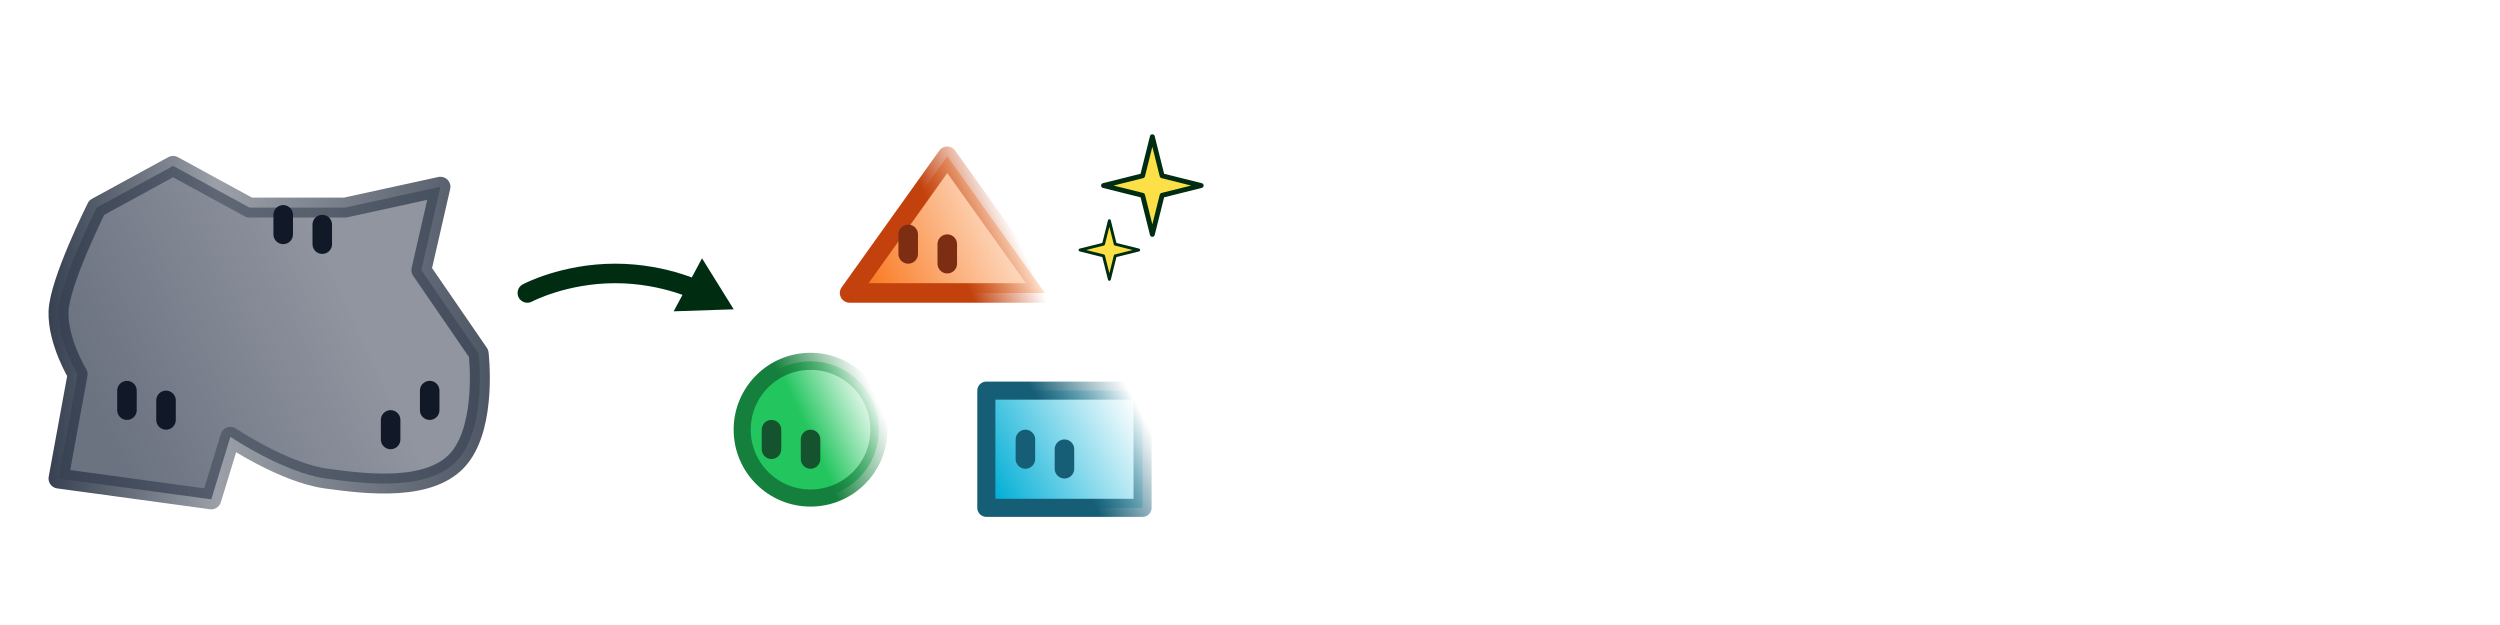
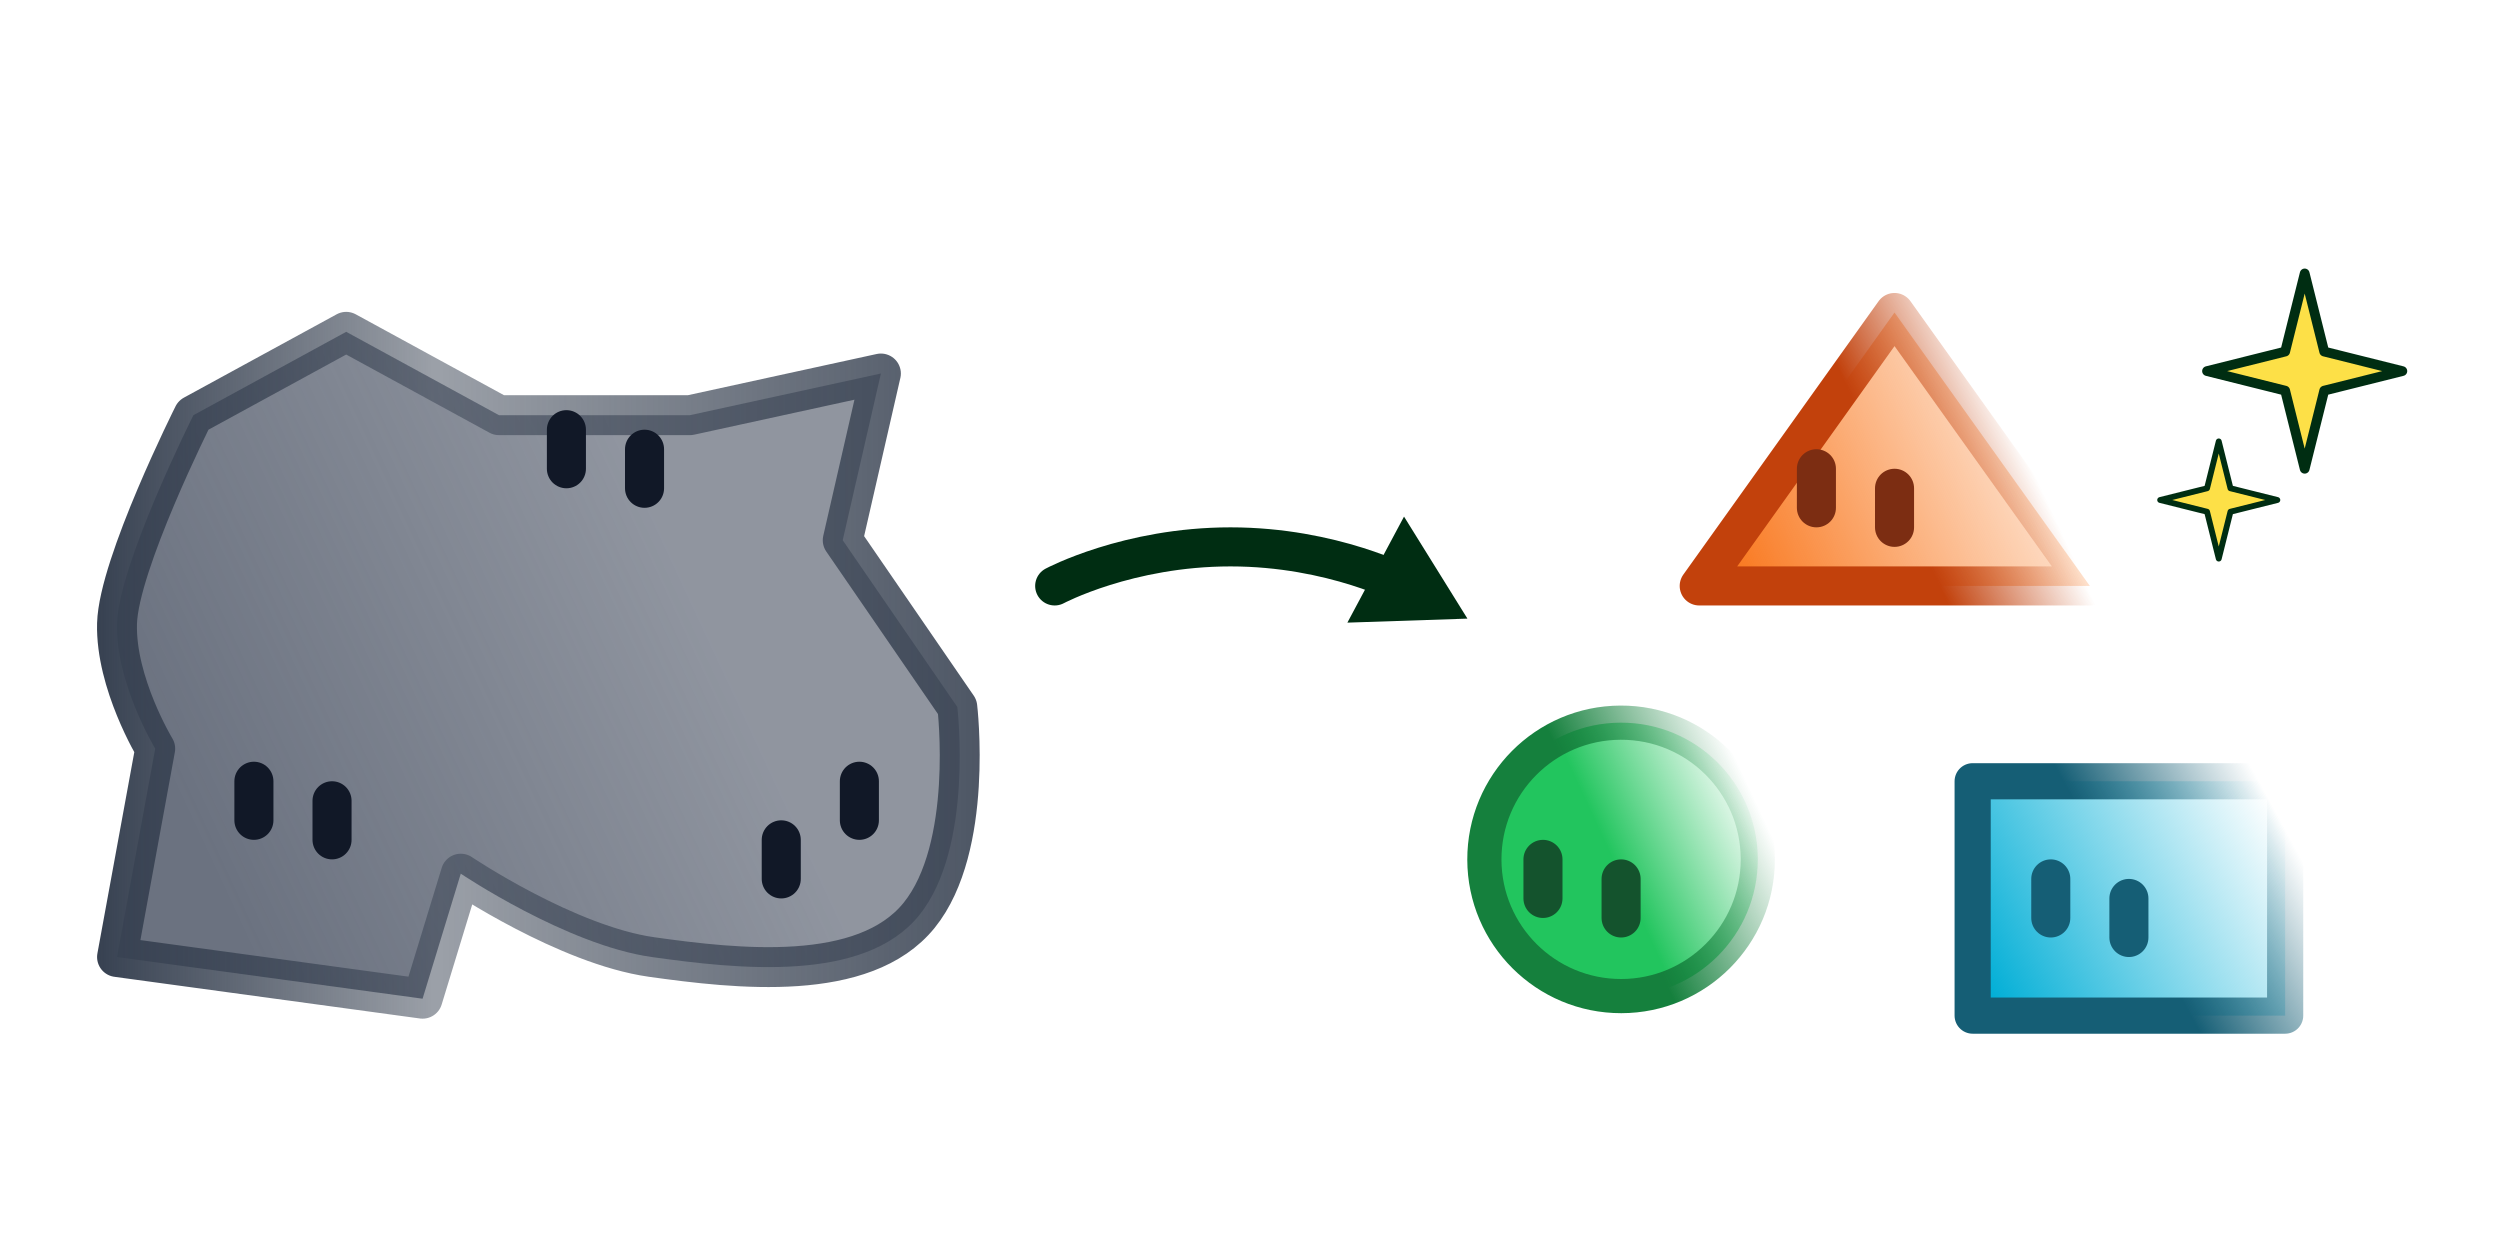
- <svg xmlns="http://www.w3.org/2000/svg" xmlns:xlink="http://www.w3.org/1999/xlink" width="2048mm" height="512mm" viewBox="0 0 2048 512" version="1.1" id="svg5">
+ <svg xmlns="http://www.w3.org/2000/svg" xmlns:xlink="http://www.w3.org/1999/xlink" width="1024mm" height="512mm" viewBox="0 0 1024 512" version="1.1" id="svg5">
  <defs id="defs2">
    <linearGradient id="linearGradient28">
      <stop style="stop-color:#374151;stop-opacity:1;" offset="0" id="stop28" />
      <stop style="stop-color:#374151;stop-opacity:0.498;" offset="0.383" id="stop30" />
      <stop style="stop-color:#374151;stop-opacity:0.886;" offset="1" id="stop29" />
    </linearGradient>
    <linearGradient id="linearGradient22">
      <stop style="stop-color:#6b7280;stop-opacity:1;" offset="0.067" id="stop22" />
      <stop style="stop-color:#6b7280;stop-opacity:0.753;" offset="0.691" id="stop23" />
    </linearGradient>
    <marker style="overflow:visible" id="Triangle" refX="0" refY="0" orient="auto-start-reverse" markerWidth="0.5" markerHeight="0.5" viewBox="0 0 1 1" preserveAspectRatio="xMidYMid">
      <path transform="scale(0.5)" style="fill:context-stroke;fill-rule:evenodd;stroke:context-stroke;stroke-width:1pt" d="M 5.77,0 -2.88,5 V -5 Z" id="path135" />
    </marker>
    <linearGradient id="linearGradient12">
      <stop style="stop-color:#c2410c;stop-opacity:1;" offset="0.461" id="stop12" />
      <stop style="stop-color:#c2410c;stop-opacity:0;" offset="0.771" id="stop13" />
    </linearGradient>
    <linearGradient id="linearGradient9">
      <stop style="stop-color:#f97316;stop-opacity:1;" offset="0" id="stop9" />
      <stop style="stop-color:#f97316;stop-opacity:0;" offset="1" id="stop11" />
    </linearGradient>
    <linearGradient id="linearGradient3">
      <stop style="stop-color:#155e75;stop-opacity:1;" offset="0.495" id="stop3" />
      <stop style="stop-color:#155e75;stop-opacity:0;" offset="1" id="stop8" />
    </linearGradient>
    <linearGradient id="linearGradient1">
      <stop style="stop-color:#00aed6;stop-opacity:1;" offset="0" id="stop1" />
      <stop style="stop-color:#00aed6;stop-opacity:0;" offset="1" id="stop2" />
    </linearGradient>
    <linearGradient id="swatch10">
      <stop style="stop-color:#0e7490;stop-opacity:1;" offset="0" id="stop10" />
    </linearGradient>
    <linearGradient id="linearGradient6">
      <stop style="stop-color:#15803d;stop-opacity:1;" offset="0.46" id="stop6" />
      <stop style="stop-color:#15803d;stop-opacity:0;" offset="1" id="stop7" />
    </linearGradient>
    <linearGradient id="linearGradient4">
      <stop style="stop-color:#22c55e;stop-opacity:1;" offset="0.475" id="stop4" />
      <stop style="stop-color:#22c55e;stop-opacity:0;" offset="1" id="stop5" />
    </linearGradient>
    <linearGradient xlink:href="#linearGradient4" id="linearGradient5" x1="9.622" y1="89.357" x2="118.378" y2="38.643" gradientUnits="userSpaceOnUse" gradientTransform="translate(600,288)" />
    <linearGradient xlink:href="#linearGradient6" id="linearGradient7" x1="9.622" y1="89.357" x2="118.378" y2="38.643" gradientUnits="userSpaceOnUse" gradientTransform="translate(600,288)" />
    <linearGradient xlink:href="#linearGradient1" id="linearGradient2" x1="-1.254" y1="94.428" x2="129.254" y2="33.571" gradientUnits="userSpaceOnUse" gradientTransform="matrix(1,0,0,0.8571428,808,313.1429)" />
    <linearGradient xlink:href="#linearGradient3" id="linearGradient8" x1="-1.254" y1="94.428" x2="129.254" y2="33.571" gradientUnits="userSpaceOnUse" gradientTransform="matrix(1,0,0,0.8571428,808,313.1429)" />
    <linearGradient xlink:href="#linearGradient9" id="linearGradient11" x1="136.245" y1="-35.129" x2="295.753" y2="-109.51" gradientUnits="userSpaceOnUse" gradientTransform="translate(560.0009,256.3197)" />
    <linearGradient xlink:href="#linearGradient12" id="linearGradient13" x1="136.245" y1="-35.129" x2="295.753" y2="-109.51" gradientUnits="userSpaceOnUse" gradientTransform="translate(560.0009,256.3197)" />
    <linearGradient xlink:href="#linearGradient22" id="linearGradient23" x1="48.678" y1="356.888" x2="376.337" y2="204.098" gradientUnits="userSpaceOnUse" gradientTransform="translate(7.999994,-8.000008)" />
    <linearGradient xlink:href="#linearGradient28" id="linearGradient29" x1="39.742" y1="272.493" x2="401.273" y2="272.493" gradientUnits="userSpaceOnUse" />
  </defs>
  <g id="layer1">
    <path style="fill:url(#linearGradient5);fill-opacity:1;stroke:url(#linearGradient7);stroke-width:14;stroke-linecap:round;stroke-linejoin:round;stroke-dasharray:none;stroke-opacity:1" id="path1" d="m 720,352 a 56,56 0 0 1 -55.92,56 56,56 0 0 1 -56.08,-55.84 56,56 0 0 1 55.76,-56.159 56,56 0 0 1 56.239,55.68" />
    <path style="fill:#06b6d4;fill-opacity:1;stroke:#14532d;stroke-width:16;stroke-linecap:round;stroke-linejoin:round;stroke-dasharray:none;stroke-opacity:1" d="m 632,352 v 16" id="path2" />
    <path style="fill:#06b6d4;fill-opacity:1;stroke:#14532d;stroke-width:16;stroke-linecap:round;stroke-linejoin:round;stroke-dasharray:none;stroke-opacity:1" d="m 664,360 v 16" id="path3" />
    <path style="fill:url(#linearGradient11);fill-opacity:1;stroke:url(#linearGradient13);stroke-width:16;stroke-linecap:round;stroke-linejoin:round" d="M 776,128 696,240 H 856 Z" id="path8" />
    <rect style="fill:url(#linearGradient2);fill-opacity:1;stroke:url(#linearGradient8);stroke-width:14.813;stroke-linecap:round;stroke-linejoin:round" id="rect1" width="128" height="96" x="808" y="320" />
    <path style="fill:#06b6d4;fill-opacity:1;stroke:#155e75;stroke-width:16;stroke-linecap:round;stroke-linejoin:round;stroke-dasharray:none;stroke-opacity:1" d="m 872,368 v 16" id="path3-1" />
    <path style="fill:#06b6d4;fill-opacity:1;stroke:#155e75;stroke-width:16;stroke-linecap:round;stroke-linejoin:round;stroke-dasharray:none;stroke-opacity:1" d="m 840,360 v 16" id="path2-5" />
    <path style="fill:#06b6d4;fill-opacity:1;stroke:#7c2d12;stroke-width:16;stroke-linecap:round;stroke-linejoin:round;stroke-dasharray:none;stroke-opacity:1" d="m 776,200 v 16" id="path3-1-2" />
    <path style="fill:#06b6d4;fill-opacity:1;stroke:#7c2d12;stroke-width:16;stroke-linecap:round;stroke-linejoin:round;stroke-dasharray:none;stroke-opacity:1" d="m 744,192 v 16" id="path2-5-7" />
    <path style="fill:none;fill-opacity:1;stroke:#002d12;stroke-width:16;stroke-linecap:round;stroke-linejoin:round;stroke-opacity:1;marker-end:url(#Triangle)" d="m 432,240 c 0,0 29.952,-16 72,-16 42.048,0 72,16 72,16" id="path13" />
    <path style="fill:#fde047;fill-opacity:1;stroke:#002d12;stroke-width:4;stroke-linecap:round;stroke-linejoin:round;stroke-dasharray:none;stroke-opacity:1" d="m 944,112 -8,32 -32,8 32,8 8,32 L 952,160 984,152 952,144 Z" id="path14" />
    <path style="fill:#fde047;fill-opacity:1;stroke:#002d12;stroke-width:2.4;stroke-linecap:round;stroke-linejoin:round;stroke-dasharray:none;stroke-opacity:1" d="m 908.8,180.8 -4.8,19.2 -19.2,4.8 19.2,4.8 4.8,19.2 4.8,-19.2 19.2,-4.8 -19.2,-4.8 z" id="path14-6" />
    <path style="fill:url(#linearGradient23);stroke:url(#linearGradient29);stroke-width:16.343;stroke-linecap:round;stroke-linejoin:round;stroke-dasharray:none;stroke-opacity:1" d="m 63.579,306.638 -15.644,85.362 125.155,17.072 15.644,-51.217 c 0,0 43.446,29.258 78.222,34.145 34.775,4.887 86.97,10.791 109.51,-17.072 22.54,-27.864 15.644,-85.362 15.644,-85.362 l -46.933,-68.29 15.644,-68.29 -78.222,17.072 h -78.222 l -62.577,-34.145 -62.577,34.145 c 0,0 -30.634,61.052 -31.289,85.362 -0.655,24.31 15.644,51.217 15.644,51.217 z" id="path15" />
    <path style="fill:#06b6d4;fill-opacity:1;stroke:#111827;stroke-width:16;stroke-linecap:round;stroke-linejoin:round;stroke-dasharray:none;stroke-opacity:1" d="m 136,328 v 16" id="path3-1-1" />
    <path style="fill:#06b6d4;fill-opacity:1;stroke:#111827;stroke-width:16;stroke-linecap:round;stroke-linejoin:round;stroke-dasharray:none;stroke-opacity:1" d="m 104,320 v 16" id="path2-5-4" />
    <path style="fill:#06b6d4;fill-opacity:1;stroke:#111827;stroke-width:16;stroke-linecap:round;stroke-linejoin:round;stroke-dasharray:none;stroke-opacity:1" d="m 352,320 v 16" id="path3-1-1-2" />
    <path style="fill:#06b6d4;fill-opacity:1;stroke:#111827;stroke-width:16;stroke-linecap:round;stroke-linejoin:round;stroke-dasharray:none;stroke-opacity:1" d="m 320,344 v 16" id="path2-5-4-3" />
    <path style="fill:#06b6d4;fill-opacity:1;stroke:#111827;stroke-width:16;stroke-linecap:round;stroke-linejoin:round;stroke-dasharray:none;stroke-opacity:1" d="m 264,184 v 16" id="path3-1-1-22" />
    <path style="fill:#06b6d4;fill-opacity:1;stroke:#111827;stroke-width:16;stroke-linecap:round;stroke-linejoin:round;stroke-dasharray:none;stroke-opacity:1" d="m 232,176 v 16" id="path2-5-4-1" />
  </g>
</svg>
